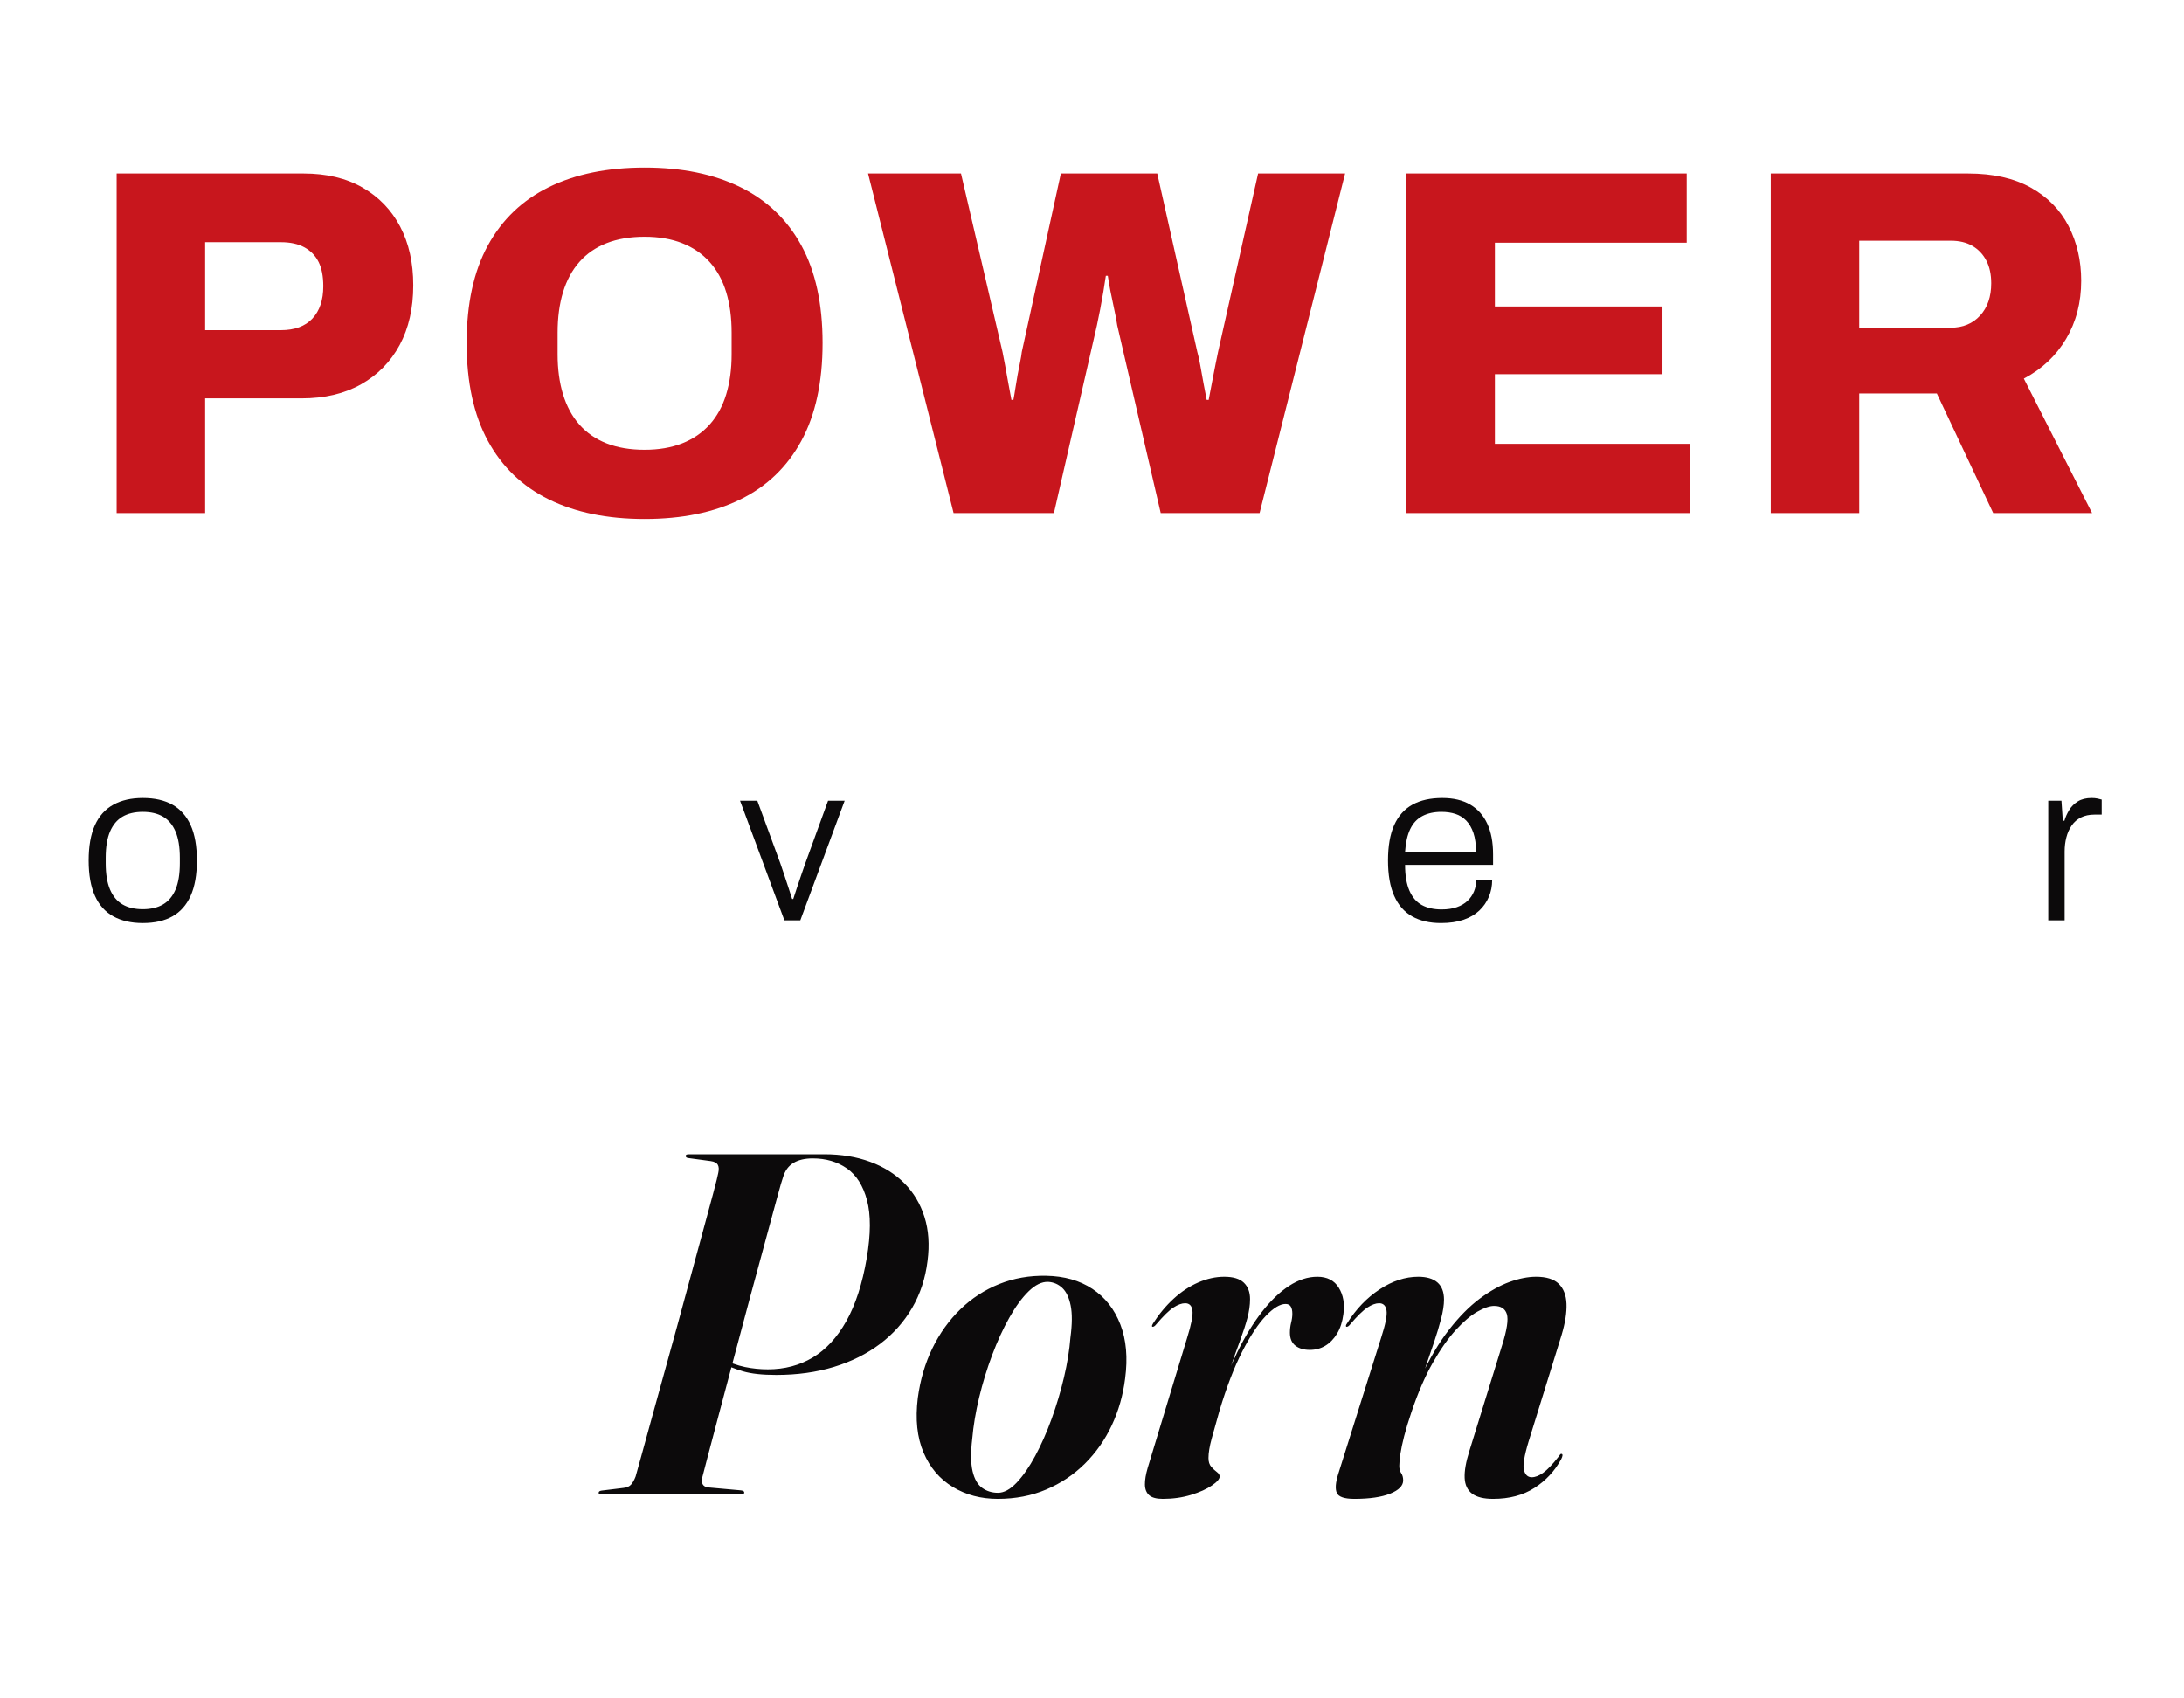
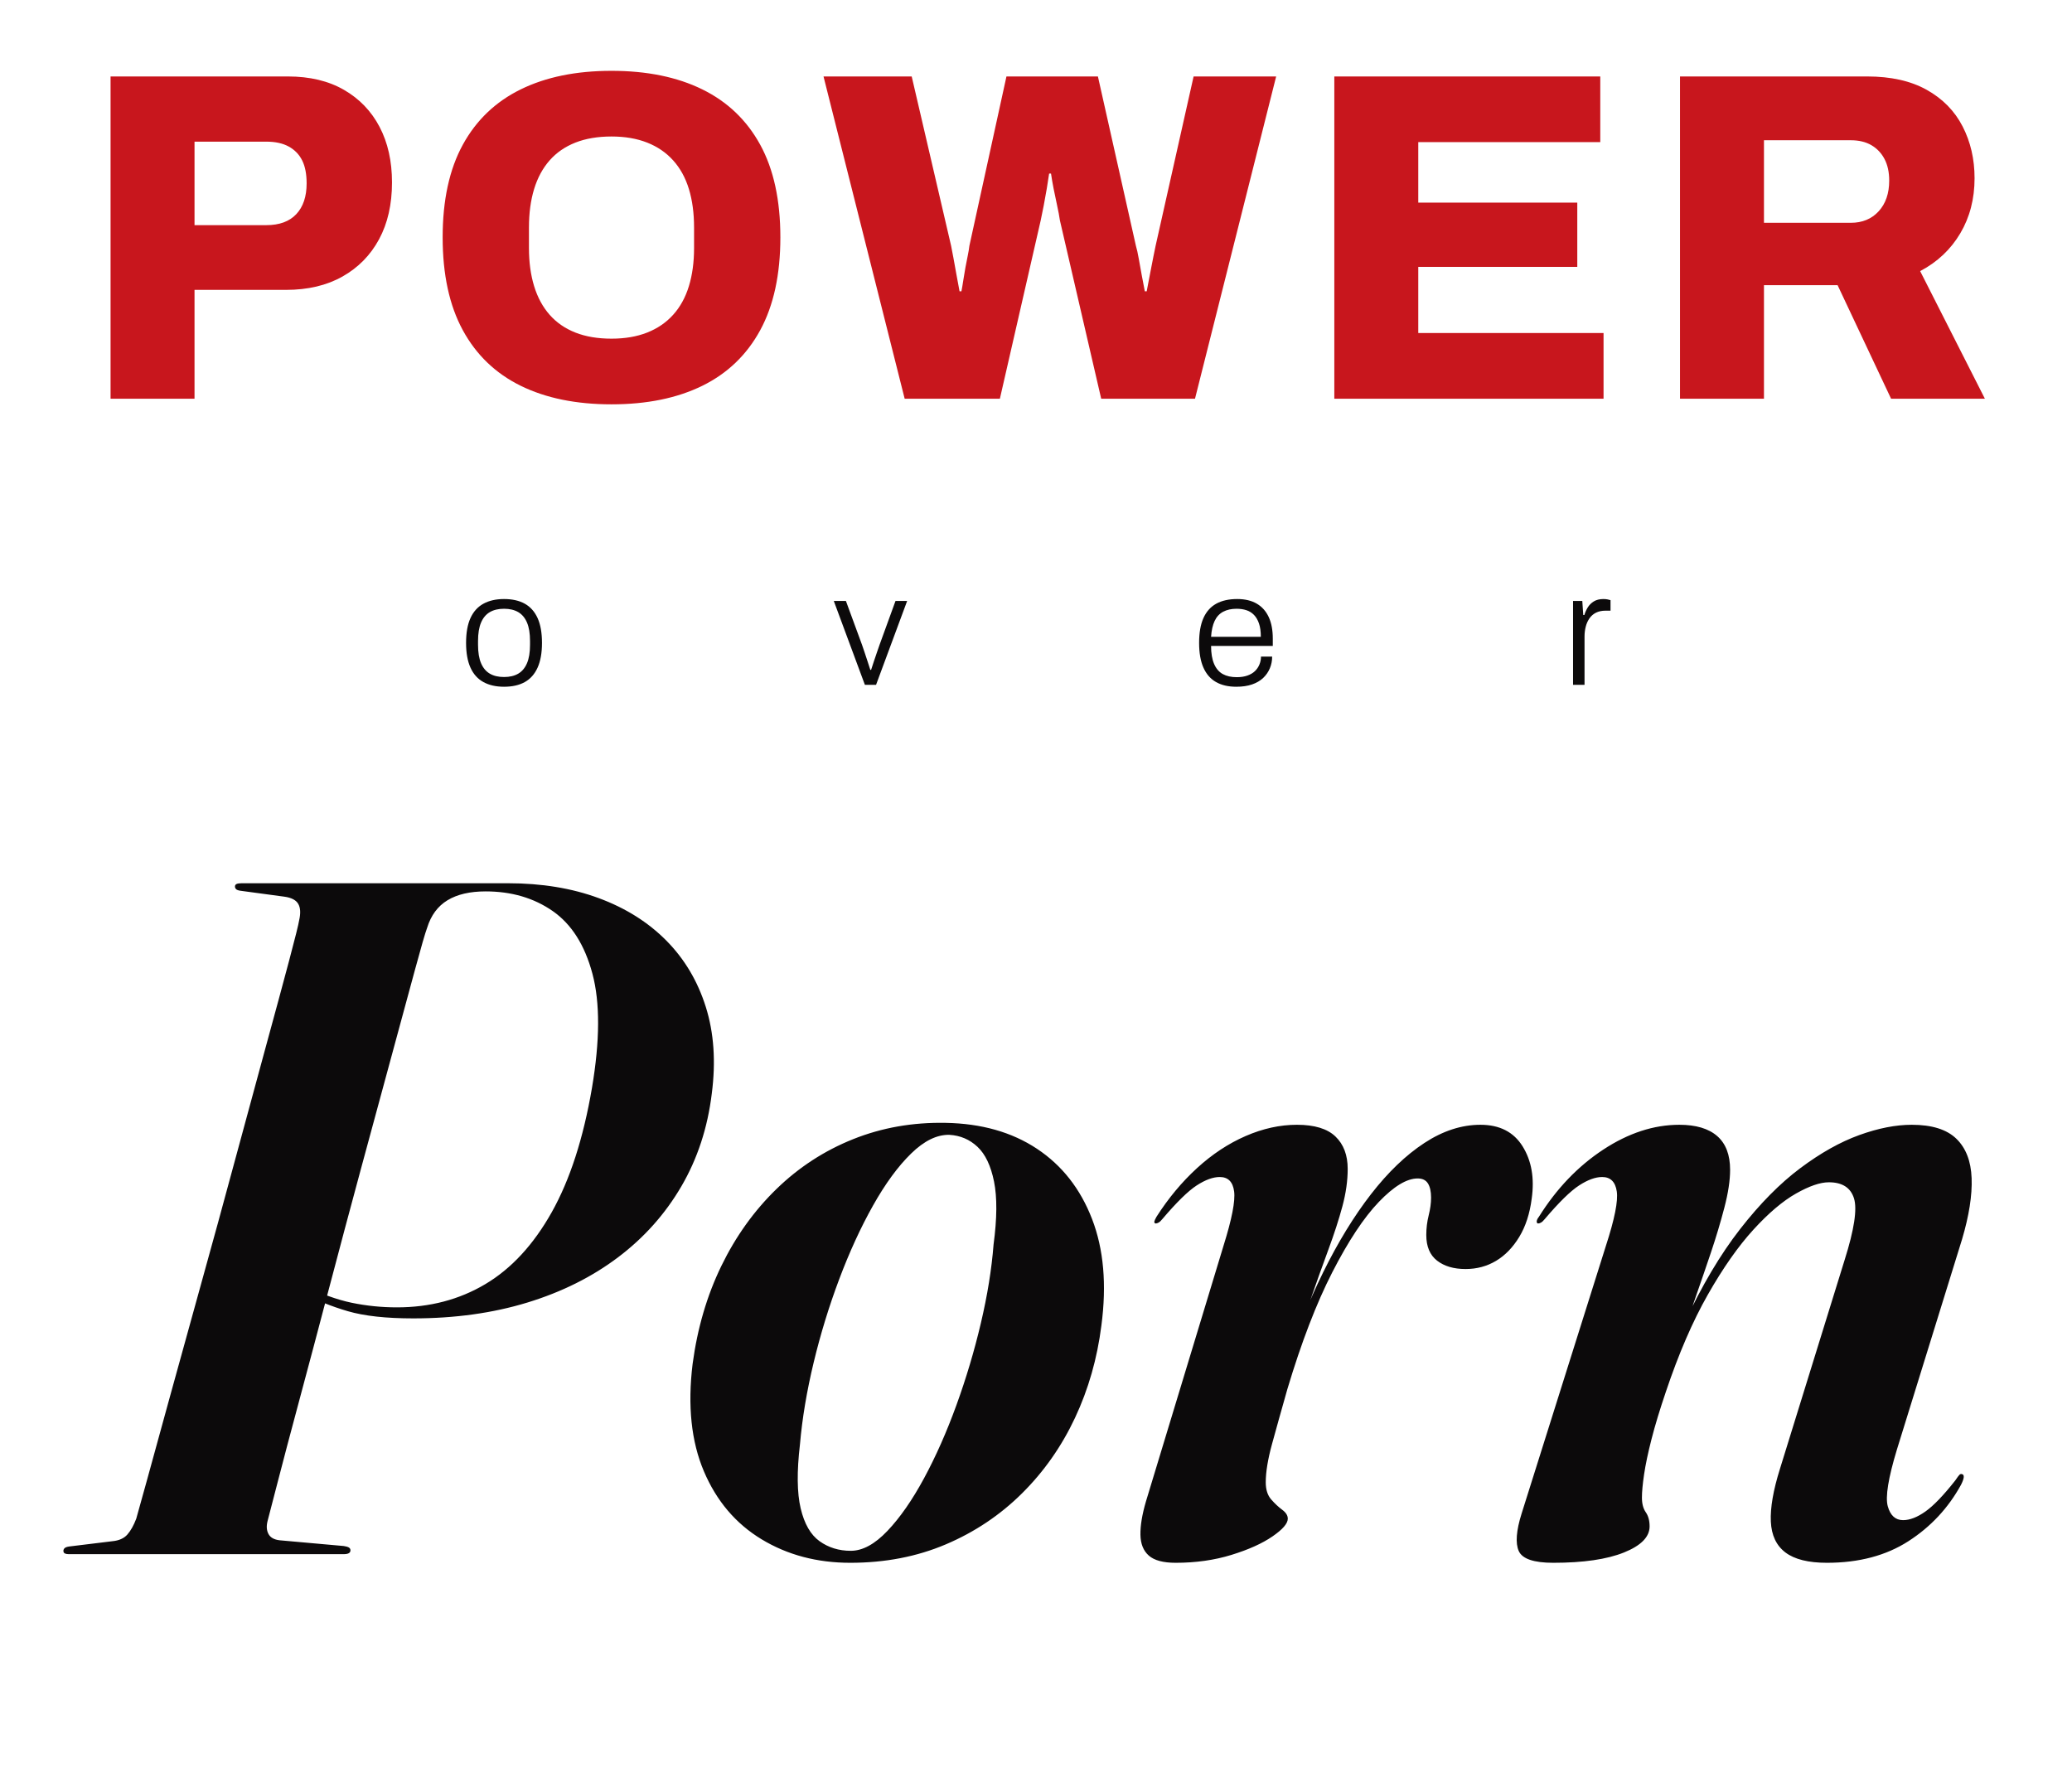
- <svg xmlns="http://www.w3.org/2000/svg" viewBox="0 0 1324.8 1030.3" width="1325" height="1030" role="img" aria-label="Power Over Porn">
-   <g transform="translate(48.0,311.4) scale(0.3,-0.3)">
+ <svg xmlns="http://www.w3.org/2000/svg" viewBox="0 0 1324.8 1136.2" width="1325" height="1136" role="img" aria-label="Power Over Porn">
+   <g transform="translate(48.0,255.0) scale(0.3,-0.3)">
    <path d="M75 0V687H453Q523 687 572.5 658.5Q622 630 648.5 579.5Q675 529 675 461Q675 391 647.5 340.0Q620 289 569.5 260.5Q519 232 449 232H254V0ZM254 370H407Q449 370 471.0 393.5Q493 417 493 459Q493 489 483.5 508.0Q474 527 455.0 537.5Q436 548 407 548H254ZM1143.0 -12Q1030.0 -12 949.5 27.5Q869.0 67 826.0 146.0Q783.0 225 783.0 344Q783.0 463 826.0 541.5Q869.0 620 949.5 659.5Q1030.0 699 1143.0 699Q1256.0 699 1336.5 659.5Q1417.0 620 1460.0 541.5Q1503.0 463 1503.0 344Q1503.0 225 1460.0 146.0Q1417.0 67 1336.5 27.5Q1256.0 -12 1143.0 -12ZM1143.0 128Q1186.0 128 1219.0 141.0Q1252.0 154 1274.5 179.0Q1297.0 204 1308.0 240.0Q1319.0 276 1319.0 321V365Q1319.0 411 1308.0 447.0Q1297.0 483 1274.5 508.0Q1252.0 533 1219.0 546.0Q1186.0 559 1143.0 559Q1099.0 559 1066.0 546.0Q1033.0 533 1011.0 508.0Q989.0 483 978.0 447.0Q967.0 411 967.0 365V321Q967.0 276 978.0 240.0Q989.0 204 1011.0 179.0Q1033.0 154 1066.0 141.0Q1099.0 128 1143.0 128ZM1768.0 0 1595.0 687H1783.0L1867.0 326Q1869.0 317 1872.0 300.0Q1875.0 283 1878.5 264.0Q1882.0 245 1885.0 229H1889.0Q1891.0 239 1893.0 252.5Q1895.0 266 1897.5 279.5Q1900.0 293 1902.5 305.0Q1905.0 317 1906.0 326L1985.0 687H2180.0L2261.0 326Q2264.0 316 2267.0 299.0Q2270.0 282 2273.5 263.0Q2277.0 244 2280.0 229H2284.0Q2286.0 240 2288.5 252.5Q2291.0 265 2293.5 278.5Q2296.0 292 2298.5 304.0Q2301.0 316 2303.0 326L2384.0 687H2560.0L2387.0 0H2187.0L2099.0 380Q2097.0 394 2093.0 412.0Q2089.0 430 2085.5 448.0Q2082.0 466 2080.0 480H2076.0Q2074.0 466 2071.0 448.0Q2068.0 430 2064.5 412.0Q2061.0 394 2058.0 380L1971.0 0ZM2684.0 0V687H3251.0V547H2863.0V418H3202.0V281H2863.0V140H3258.0V0ZM3421.0 0V687H3820.0Q3896.0 687 3947.0 658.5Q3998.0 630 4023.5 580.5Q4049.0 531 4049.0 470Q4049.0 404 4018.5 352.5Q3988.0 301 3933.0 272L4071.0 0H3871.0L3757.0 242H3600.0V0ZM3600.0 375H3785.0Q3822.0 375 3844.5 399.5Q3867.0 424 3867.0 465Q3867.0 492 3857.0 511.0Q3847.0 530 3829.0 540.5Q3811.0 551 3785.0 551H3600.0Z" fill="#C8161D" />
  </g>
-   <g transform="translate(48.0,558.6) scale(0.138,-0.138)">
-     <path d="M278 -12Q202 -12 148.5 17.5Q95 47 67.5 108.0Q40 169 40 263Q40 358 67.5 418.5Q95 479 148.5 508.5Q202 538 278 538Q356 538 408.5 508.5Q461 479 488.5 418.5Q516 358 516 263Q516 169 488.5 108.0Q461 47 408.5 17.5Q356 -12 278 -12ZM278 49Q331 49 367.0 70.0Q403 91 422.0 135.5Q441 180 441 251V275Q441 346 422.0 390.5Q403 435 367.0 456.0Q331 477 278 477Q225 477 189.0 456.0Q153 435 134.0 390.5Q115 346 115 275V251Q115 180 134.0 135.5Q153 91 189.0 70.0Q225 49 278 49ZM3099.449 0 2904.449 526H2980.449L3081.449 251Q3088.449 231 3097.949 202.5Q3107.449 174 3116.949 145.0Q3126.449 116 3133.449 94H3138.449Q3145.449 116 3154.949 144.5Q3164.449 173 3174.449 202.0Q3184.449 231 3191.449 251L3291.449 526H3364.449L3169.449 0ZM5986.899 -12Q5911.899 -12 5859.899 17.5Q5807.899 47 5780.899 108.0Q5753.899 169 5753.899 263Q5753.899 358 5780.899 418.5Q5807.899 479 5860.899 508.5Q5913.899 538 5992.899 538Q6065.899 538 6115.399 509.0Q6164.899 480 6190.399 425.0Q6215.899 370 6215.899 290V244H5828.899Q5828.899 175 5847.899 131.0Q5866.899 87 5902.399 67.5Q5937.899 48 5989.899 48Q6027.899 48 6056.399 58.0Q6084.899 68 6103.399 85.5Q6121.899 103 6131.899 127.0Q6141.899 151 6141.899 177H6211.899Q6211.899 138 6197.399 103.5Q6182.899 69 6155.399 43.0Q6127.899 17 6085.899 2.5Q6043.899 -12 5986.899 -12ZM5828.899 301H6140.899Q6140.899 351 6129.399 384.5Q6117.899 418 6097.899 438.5Q6077.899 459 6050.399 468.0Q6022.899 477 5988.899 477Q5939.899 477 5904.899 458.5Q5869.899 440 5851.399 401.0Q5832.899 362 5828.899 301ZM8657.348 0V526H8715.348L8721.348 438H8728.348Q8735.348 462 8749.348 485.0Q8763.348 508 8787.348 523.0Q8811.348 538 8848.348 538Q8862.348 538 8874.348 535.5Q8886.348 533 8892.348 531V465H8861.348Q8826.348 465 8801.348 452.5Q8776.348 440 8760.348 417.0Q8744.348 394 8736.848 364.5Q8729.348 335 8729.348 303V0Z" fill="#0C0A0B" />
+   <g transform="translate(293.8,438.0) scale(0.102,-0.102)">
+     <path d="M278 -12Q202 -12 148.5 17.5Q95 47 67.5 108.0Q40 169 40 263Q40 358 67.5 418.5Q95 479 148.5 508.5Q202 538 278 538Q356 538 408.5 508.5Q461 479 488.5 418.5Q516 358 516 263Q516 169 488.5 108.0Q461 47 408.5 17.5Q356 -12 278 -12ZM278 49Q331 49 367.0 70.0Q403 91 422.0 135.5Q441 180 441 251V275Q441 346 422.0 390.5Q403 435 367.0 456.0Q331 477 278 477Q225 477 189.0 456.0Q153 435 134.0 390.5Q115 346 115 275V251Q115 180 134.0 135.5Q153 91 189.0 70.0Q225 49 278 49ZM2540.764 0 2345.764 526H2421.764L2522.764 251Q2529.764 231 2539.264 202.5Q2548.764 174 2558.264 145.0Q2567.764 116 2574.764 94H2579.764Q2586.764 116 2596.264 144.5Q2605.764 173 2615.764 202.0Q2625.764 231 2632.764 251L2732.764 526H2805.764L2610.764 0ZM4869.529 -12Q4794.529 -12 4742.529 17.5Q4690.529 47 4663.529 108.0Q4636.529 169 4636.529 263Q4636.529 358 4663.529 418.5Q4690.529 479 4743.529 508.5Q4796.529 538 4875.529 538Q4948.529 538 4998.029 509.0Q5047.529 480 5073.029 425.0Q5098.529 370 5098.529 290V244H4711.529Q4711.529 175 4730.529 131.0Q4749.529 87 4785.029 67.5Q4820.529 48 4872.529 48Q4910.529 48 4939.029 58.0Q4967.529 68 4986.029 85.5Q5004.529 103 5014.529 127.0Q5024.529 151 5024.529 177H5094.529Q5094.529 138 5080.029 103.5Q5065.529 69 5038.029 43.0Q5010.529 17 4968.529 2.5Q4926.529 -12 4869.529 -12ZM4711.529 301H5023.529Q5023.529 351 5012.029 384.5Q5000.529 418 4980.529 438.5Q4960.529 459 4933.029 468.0Q4905.529 477 4871.529 477Q4822.529 477 4787.529 458.5Q4752.529 440 4734.029 401.0Q4715.529 362 4711.529 301ZM6981.293 0V526H7039.293L7045.293 438H7052.293Q7059.293 462 7073.293 485.0Q7087.293 508 7111.293 523.0Q7135.293 538 7172.293 538Q7186.293 538 7198.293 535.5Q7210.293 533 7216.293 531V465H7185.293Q7150.293 465 7125.293 452.5Q7100.293 440 7084.293 417.0Q7068.293 394 7060.793 364.5Q7053.293 335 7053.293 303V0Z" fill="#0C0A0B" />
  </g>
-   <g transform="translate(366.7,907.1) scale(0.1475,-0.1475)">
+   <g transform="translate(48.0,994.0) scale(0.3065,-0.3065)">
    <path d="M1328 961Q1315 854 1264.5 767.5Q1214 681 1132.5 619.5Q1051 558 943.0 525.0Q835 492 705 492Q620 492 568.5 507.0Q517 522 467 548L473 562Q531 534 577.0 524.5Q623 515 671 515Q774 515 855.5 563.5Q937 612 994.0 713.5Q1051 815 1078 973Q1103 1121 1079.0 1211.0Q1055 1301 996.0 1342.0Q937 1383 856 1383Q807 1383 776.5 1364.5Q746 1346 734 1307Q728 1291 708.5 1219.0Q689 1147 659.5 1038.5Q630 930 596.0 804.5Q562 679 529.0 553.5Q496 428 467.5 322.0Q439 216 421.5 148.0Q404 80 401 69Q397 53 403.0 42.0Q409 31 426 29L560 17Q567 16 570.5 14.0Q574 12 574 8Q574 4 570.5 2.0Q567 0 560 0H-14Q-19 0 -22.0 1.5Q-25 3 -25 7Q-25 10 -22.5 12.5Q-20 15 -13 16L77 27Q98 29 108.5 41.0Q119 53 127 74Q130 84 149.0 153.0Q168 222 197.5 329.5Q227 437 262.5 564.5Q298 692 332.5 820.0Q367 948 397.0 1057.5Q427 1167 446.0 1238.5Q465 1310 467 1323Q472 1345 465.0 1357.0Q458 1369 436 1372L347 1384Q338 1385 335.5 1387.5Q333 1390 333 1393Q333 1397 336.5 1398.5Q340 1400 347 1400H903Q1008 1400 1092.0 1369.0Q1176 1338 1233.0 1280.5Q1290 1223 1315.5 1142.0Q1341 1061 1328 961ZM1816.0 900Q1928.0 898 2006.5 846.0Q2085.0 794 2121.5 699.5Q2158.0 605 2141.0 477Q2128.0 374 2086.0 284.5Q2044.0 195 1975.5 127.0Q1907.0 59 1816.5 20.5Q1726.0 -18 1617.0 -18Q1513.0 -18 1432.0 31.0Q1351.0 80 1311.5 173.0Q1272.0 266 1288.0 397Q1303.0 509 1348.0 601.5Q1393.0 694 1463.0 762.0Q1533.0 830 1623.0 866.0Q1713.0 902 1816.0 900ZM1618.0 7Q1655.0 7 1694.5 48.5Q1734.0 90 1771.0 158.5Q1808.0 227 1838.5 311.0Q1869.0 395 1889.5 482.0Q1910.0 569 1916.0 646Q1927.0 728 1917.0 777.5Q1907.0 827 1882.5 850.0Q1858.0 873 1824.0 875Q1785.0 876 1744.0 836.0Q1703.0 796 1664.5 727.5Q1626.0 659 1594.0 574.0Q1562.0 489 1540.5 399.5Q1519.0 310 1512.0 229Q1502.0 144 1513.5 95.5Q1525.0 47 1553.0 27.0Q1581.0 7 1618.0 7ZM2254.0 690Q2251.0 691 2251.5 694.0Q2252.0 697 2256.0 704Q2293.0 762 2340.5 805.5Q2388.0 849 2442.0 872.5Q2496.0 896 2549.0 896Q2604.0 896 2629.5 871.5Q2655.0 847 2655.0 804Q2655.0 767 2644.0 726.0Q2633.0 685 2614.5 635.0Q2596.0 585 2574.0 521.5Q2552.0 458 2530.0 374L2520.0 378Q2557.0 493 2603.5 587.5Q2650.0 682 2703.5 751.0Q2757.0 820 2815.0 858.0Q2873.0 896 2932.0 896Q2992.0 896 3020.0 851.0Q3048.0 806 3039.0 742Q3033.0 695 3013.0 662.0Q2993.0 629 2964.5 612.0Q2936.0 595 2901.0 595Q2864.0 595 2841.5 612.5Q2819.0 630 2819.0 666Q2819.0 687 2824.0 707.0Q2829.0 727 2829.0 744Q2829.0 763 2822.5 773.5Q2816.0 784 2801.0 784Q2767.0 784 2720.0 735.0Q2673.0 686 2623.0 588.5Q2573.0 491 2529.0 344Q2510.0 277 2497.0 229.5Q2484.0 182 2484.0 150Q2484.0 127 2495.5 114.0Q2507.0 101 2518.5 92.5Q2530.0 84 2530.0 74Q2530.0 59 2498.0 37.0Q2466.0 15 2412.5 -1.5Q2359.0 -18 2296.0 -18Q2257.0 -18 2240.0 -3.0Q2223.0 12 2222.5 40.5Q2222.0 69 2234.0 110L2396.0 644Q2422.0 727 2418.0 757.0Q2414.0 787 2388.0 787Q2367.0 787 2340.0 769.5Q2313.0 752 2268.0 699Q2264.0 694 2260.5 692.0Q2257.0 690 2254.0 690ZM3052.0 690Q3049.0 691 3049.5 695.0Q3050.0 699 3054.0 704Q3109.0 792 3188.0 844.0Q3267.0 896 3347.0 896Q3399.0 896 3426.0 872.5Q3453.0 849 3453.0 802Q3453.0 769 3441.0 723.0Q3429.0 677 3413.0 629.5Q3397.0 582 3383.0 542.0Q3369.0 502 3364.0 481L3358.0 483Q3412.0 599 3474.0 678.5Q3536.0 758 3599.5 805.5Q3663.0 853 3722.5 874.5Q3782.0 896 3832.0 896Q3895.0 896 3925.0 867.0Q3955.0 838 3957.0 784.5Q3959.0 731 3937.0 657L3801.0 218Q3774.0 129 3782.0 100.0Q3790.0 71 3814.0 71Q3835.0 71 3860.5 89.0Q3886.0 107 3923.0 154Q3929.0 163 3931.5 165.5Q3934.0 168 3937.0 167Q3941.0 166 3940.5 160.5Q3940.0 155 3935.0 145Q3895.0 72 3825.0 27.0Q3755.0 -18 3655.0 -18Q3597.0 -18 3568.5 3.5Q3540.0 25 3538.0 68.0Q3536.0 111 3557.0 178L3692.0 614Q3722.0 709 3711.5 742.5Q3701.0 776 3659.0 776Q3632.0 776 3590.5 752.5Q3549.0 729 3501.5 677.0Q3454.0 625 3406.5 541.5Q3359.0 458 3319.0 339Q3300.0 283 3289.0 240.0Q3278.0 197 3273.5 166.5Q3269.0 136 3269.0 118Q3269.0 99 3277.0 87.5Q3285.0 76 3285.0 58Q3285.0 25 3231.5 3.5Q3178.0 -18 3084.0 -18Q3023.0 -18 3012.0 6.5Q3001.0 31 3018.0 85L3194.0 644Q3221.0 727 3216.5 757.0Q3212.0 787 3186.0 787Q3165.0 787 3138.0 769.5Q3111.0 752 3066.0 699Q3062.0 694 3058.5 692.0Q3055.0 690 3052.0 690Z" fill="#0C0A0B" />
  </g>
</svg>
